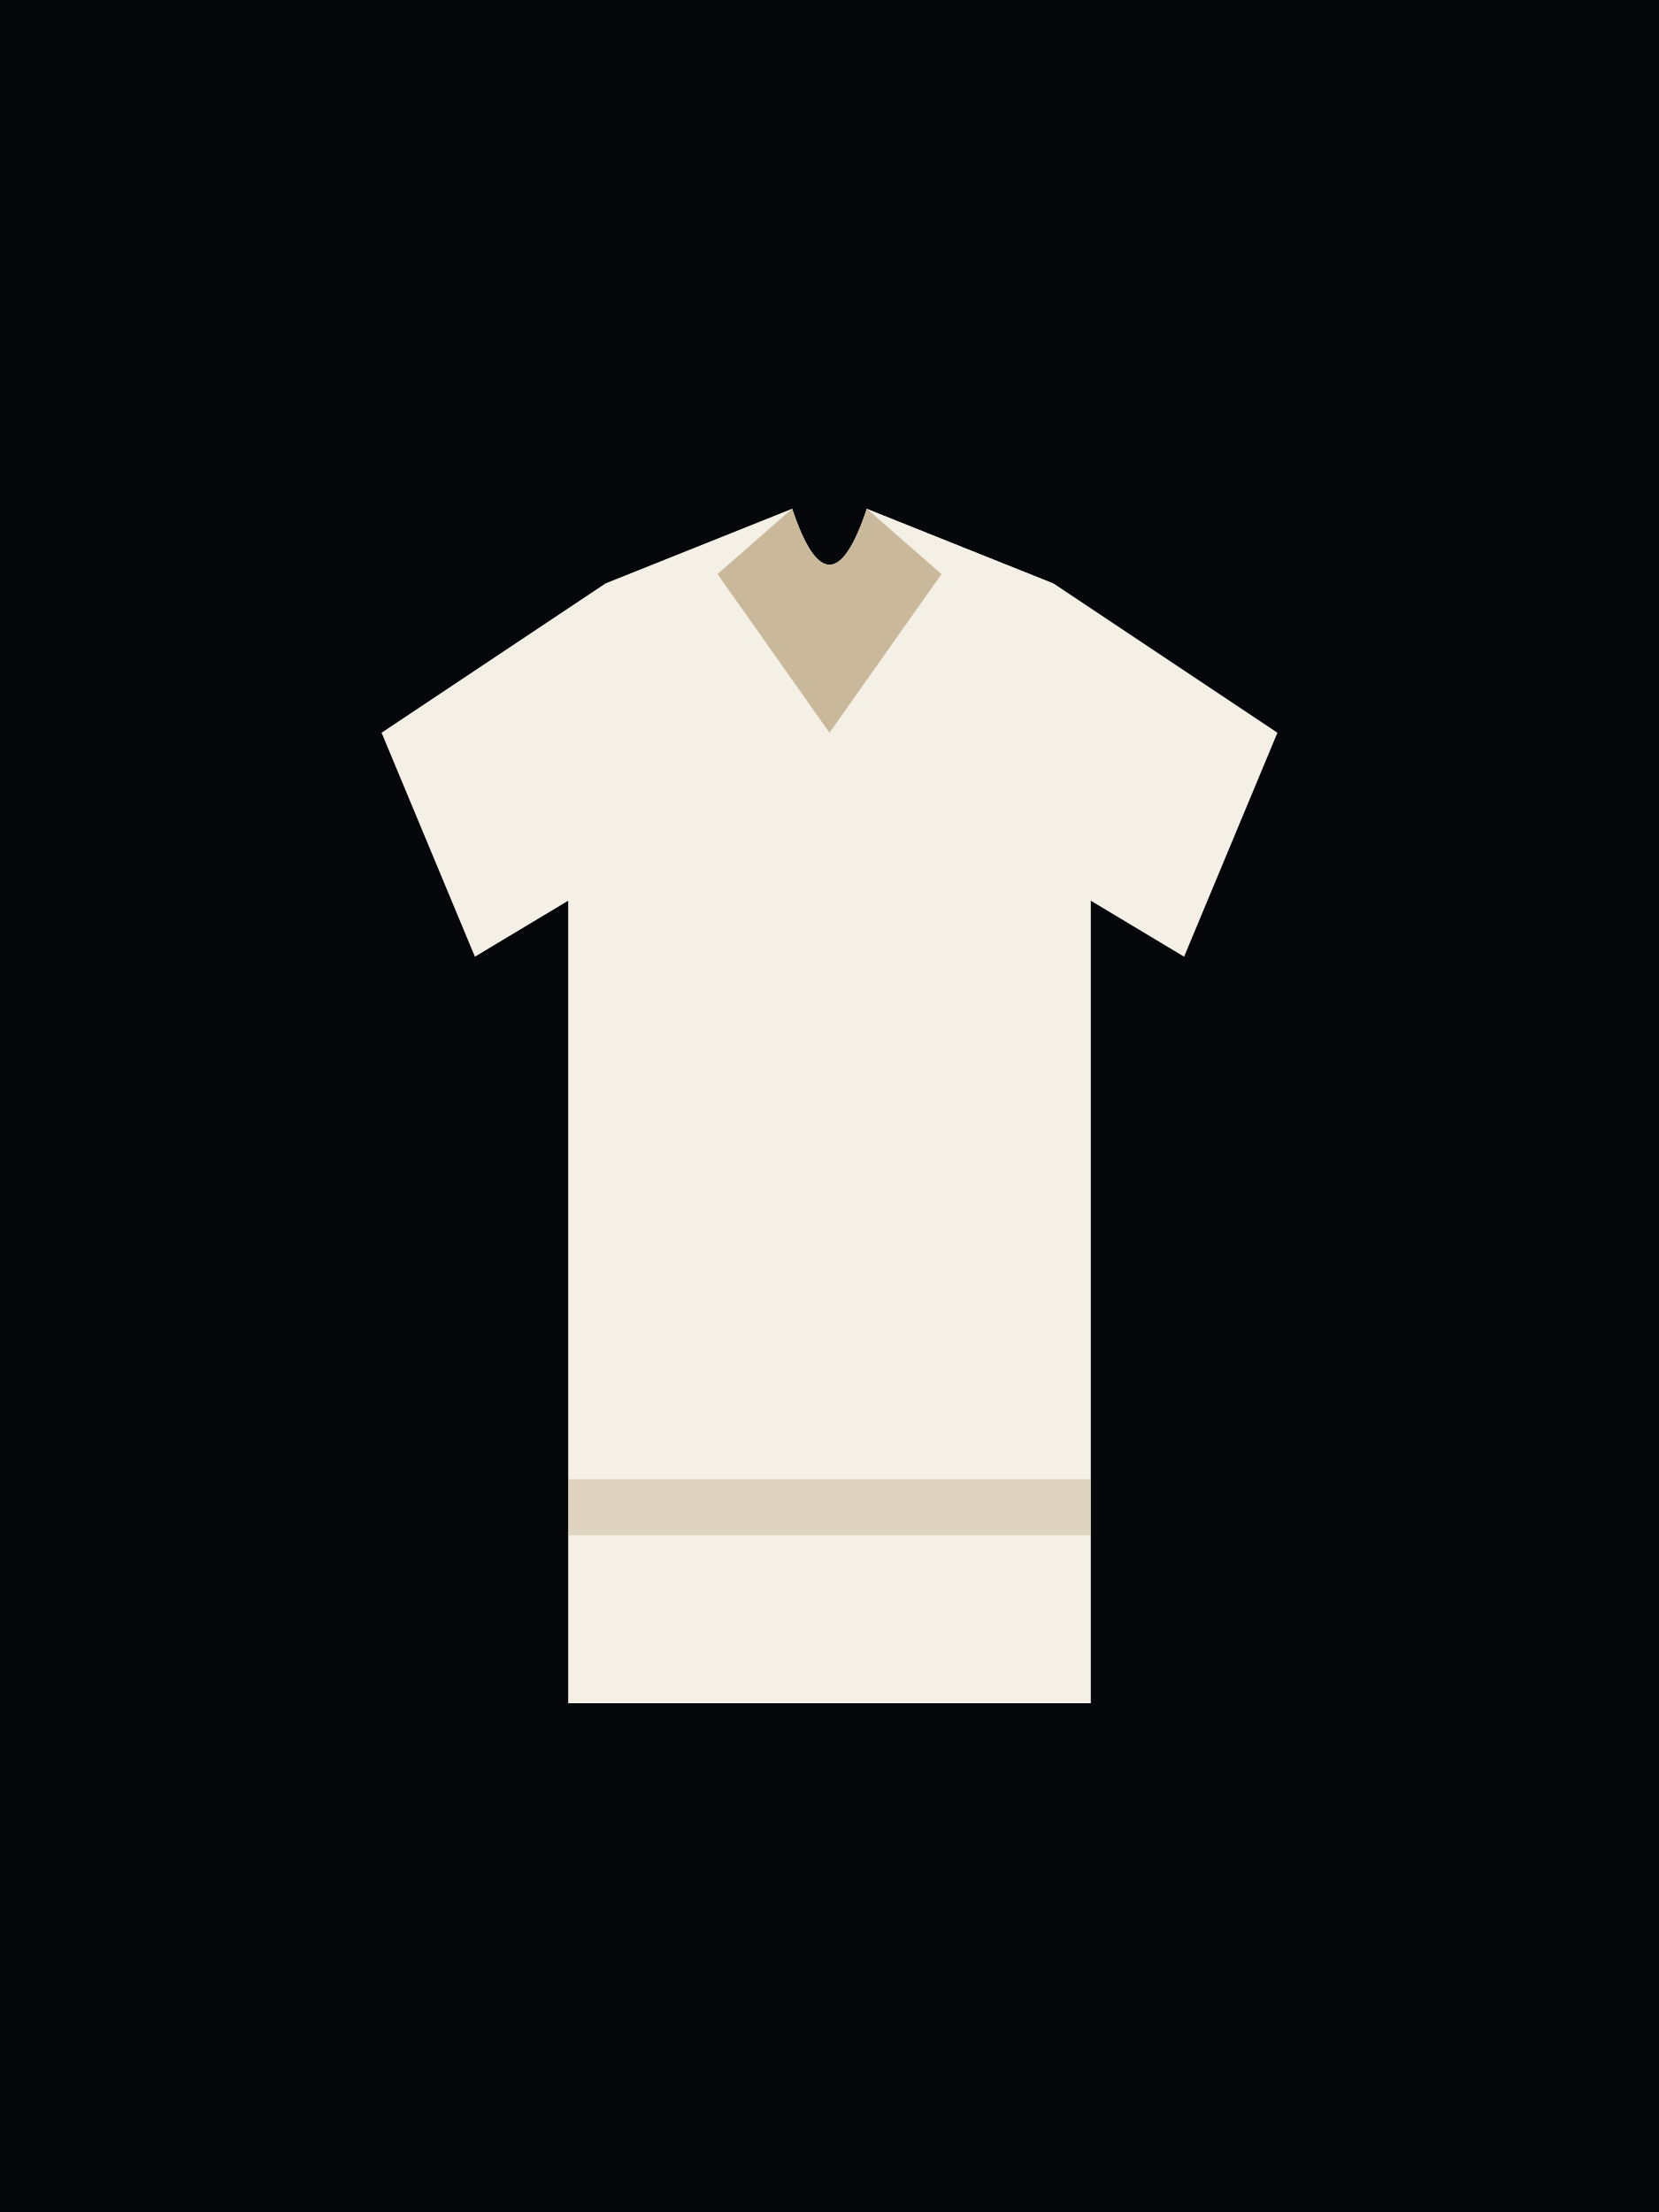
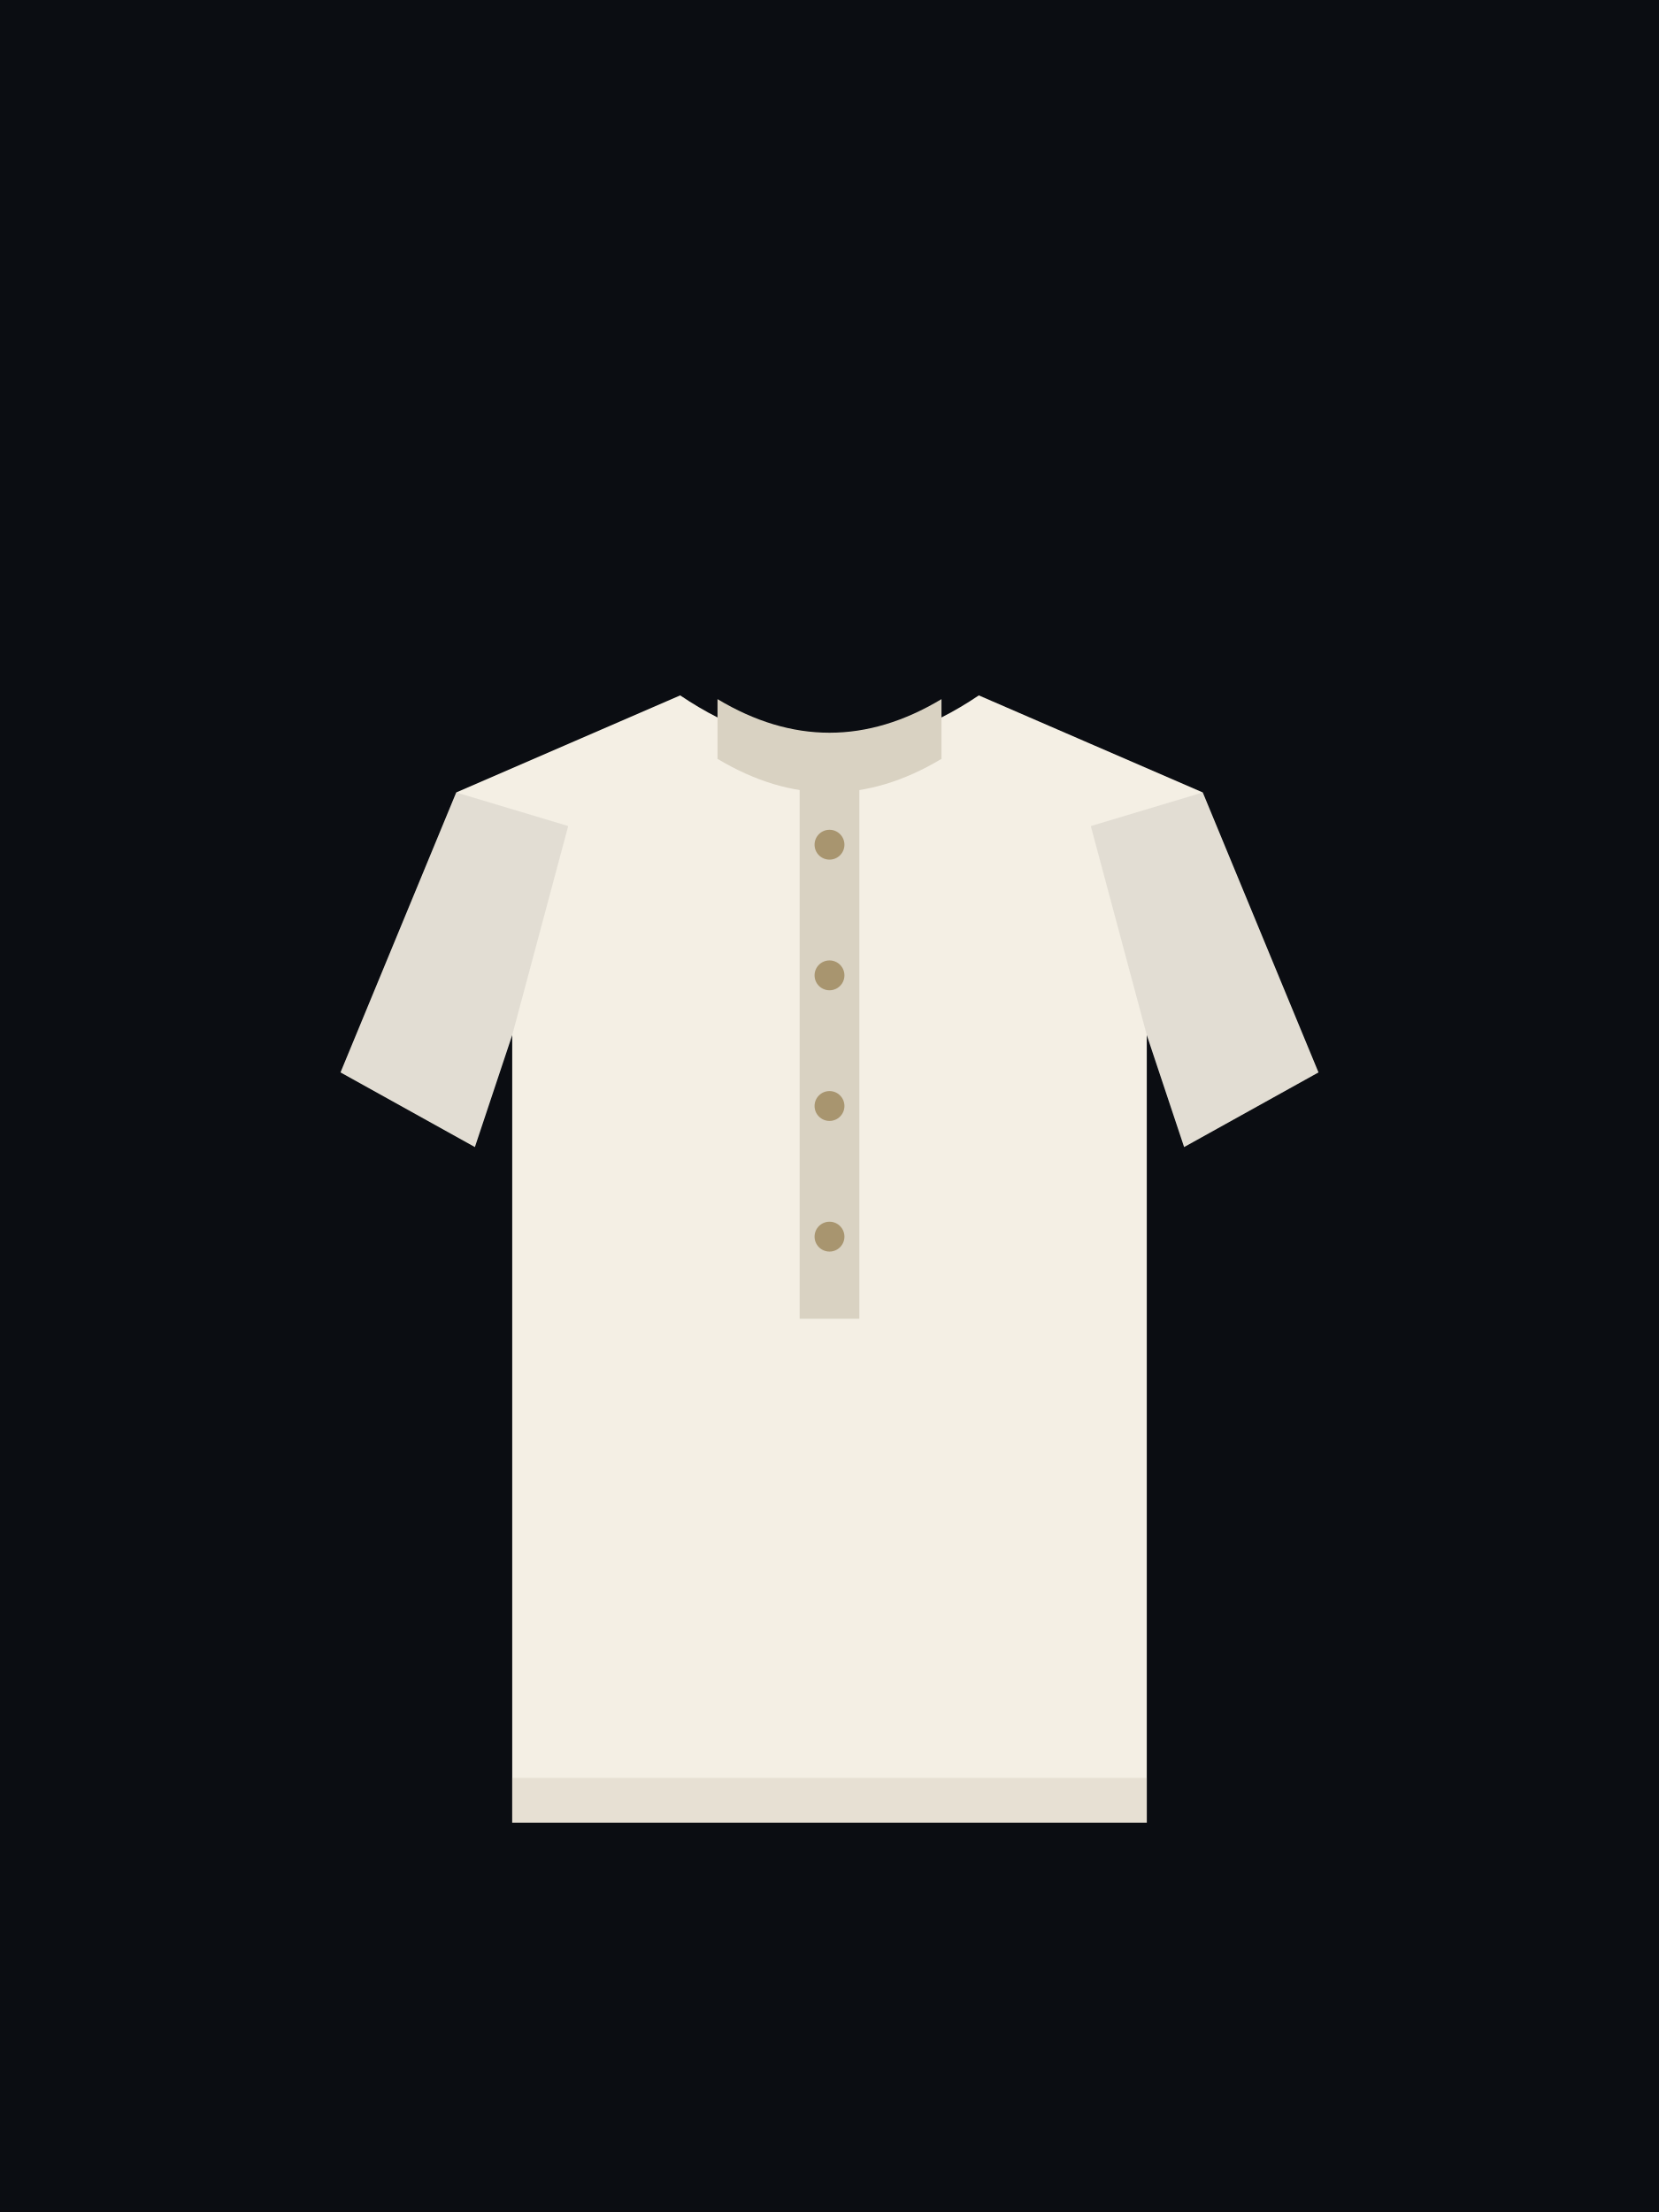
<svg xmlns="http://www.w3.org/2000/svg" viewBox="0 0 1200 1600" width="1200" height="1600">
-   <rect width="1200" height="1600" fill="#05070a" />
+   <rect width="1200" height="1600" fill="#0b0d12" />
  <g transform="translate(600 800) scale(1.35) translate(-500 -500)">
-     <path d="M380 220 L480 180 Q500 240 520 180 L620 220 L740 300 L690 420 L640 390 V820 H360 V390 L310 420 L260 300 Z" fill="#f4f0e6" />
-     <path d="M480 180 Q500 240 520 180 L560 215 L500 300 L440 215 Z" fill="#c9b89a" />
-     <rect x="360" y="700" width="280" height="30" fill="#c9b89a" opacity="0.5" />
+     <path d="M300 332 L420 280 Q500 334 580 280 L700 332 L762 482 L690 522 L670 462 V884 H330 V462 L310 522 L238 482 Z" fill="#f4efe4" />
+     <path d="M440 282 Q500 318 560 282 L560 314 Q500 350 440 314 Z" fill="#d9d2c2" />
+     <rect x="484" y="314" width="32" height="300" fill="#d9d2c2" />
+     <circle cx="500" cy="360" r="8" fill="#a8956f" />
+     <circle cx="500" cy="430" r="8" fill="#a8956f" />
+     <circle cx="500" cy="500" r="8" fill="#a8956f" />
+     <circle cx="500" cy="570" r="8" fill="#a8956f" />
+     <path d="M330 462 L310 522 L238 482 L300 332 L360 350 Z" fill="#0b0d12" opacity="0.08" />
+     <path d="M670 462 L690 522 L762 482 L700 332 L640 350 Z" fill="#0b0d12" opacity="0.08" />
+     <rect x="330" y="860" width="340" height="24" fill="#d9d2c2" opacity="0.5" />
  </g>
</svg>
